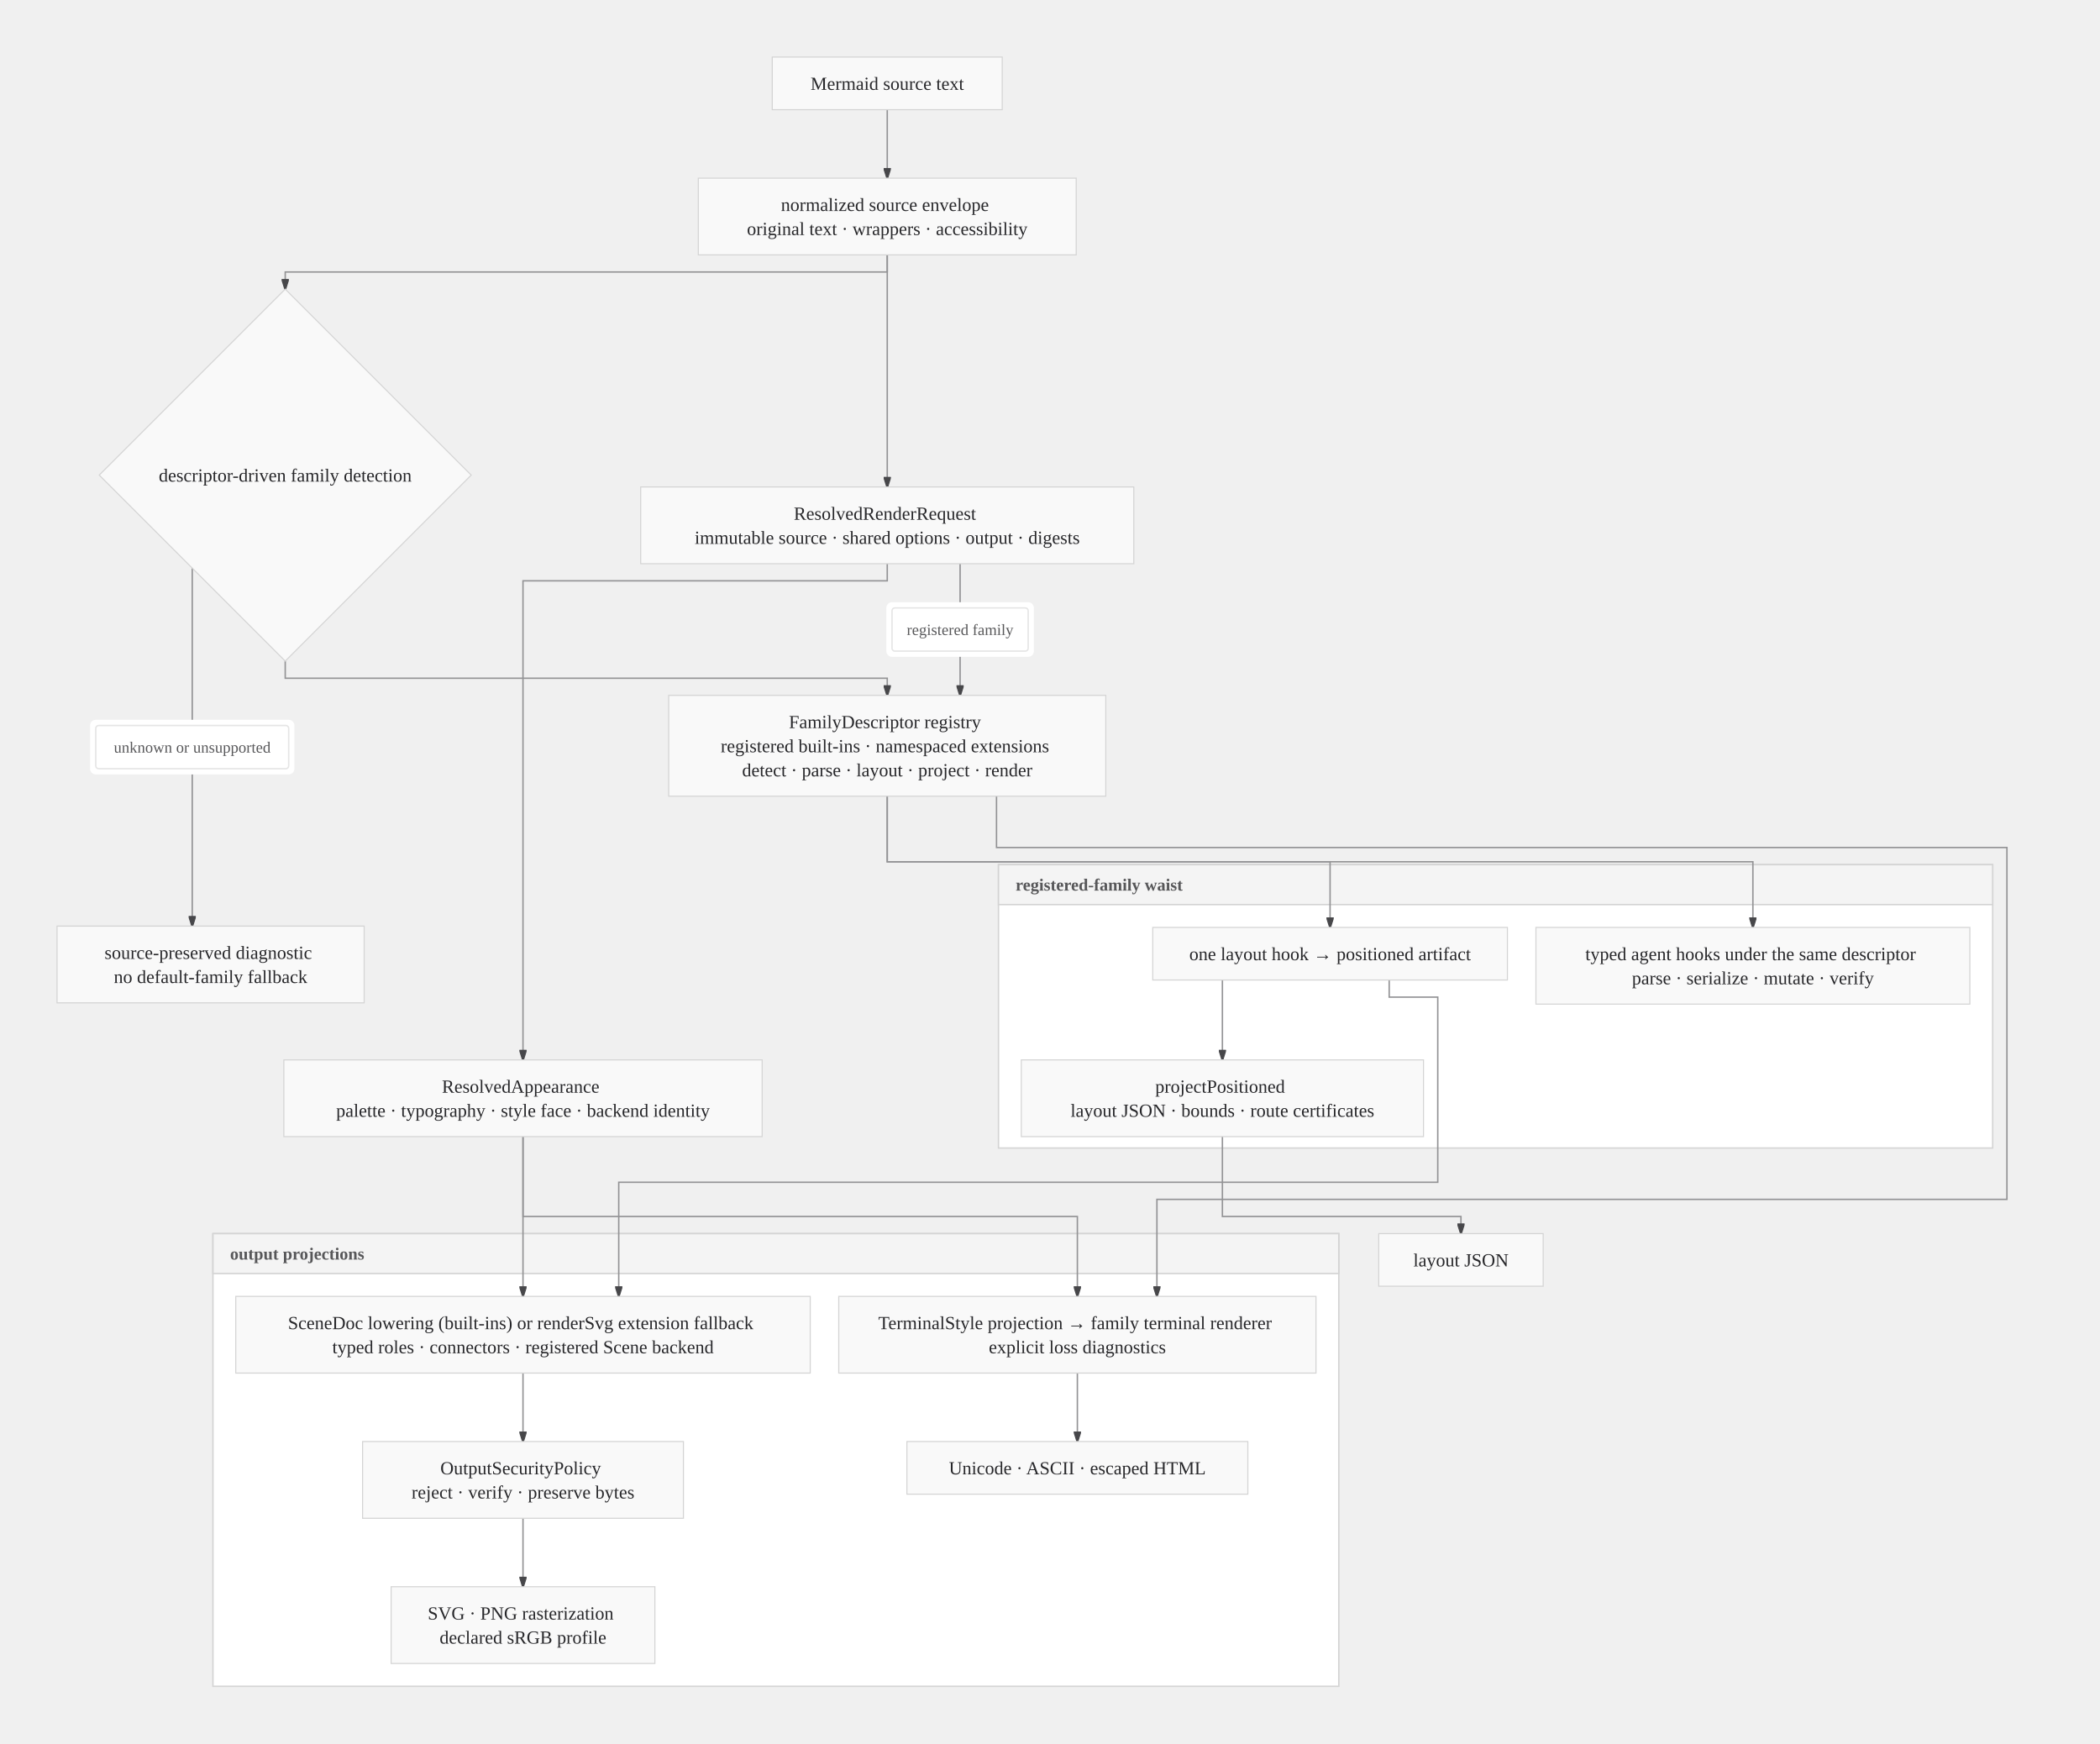
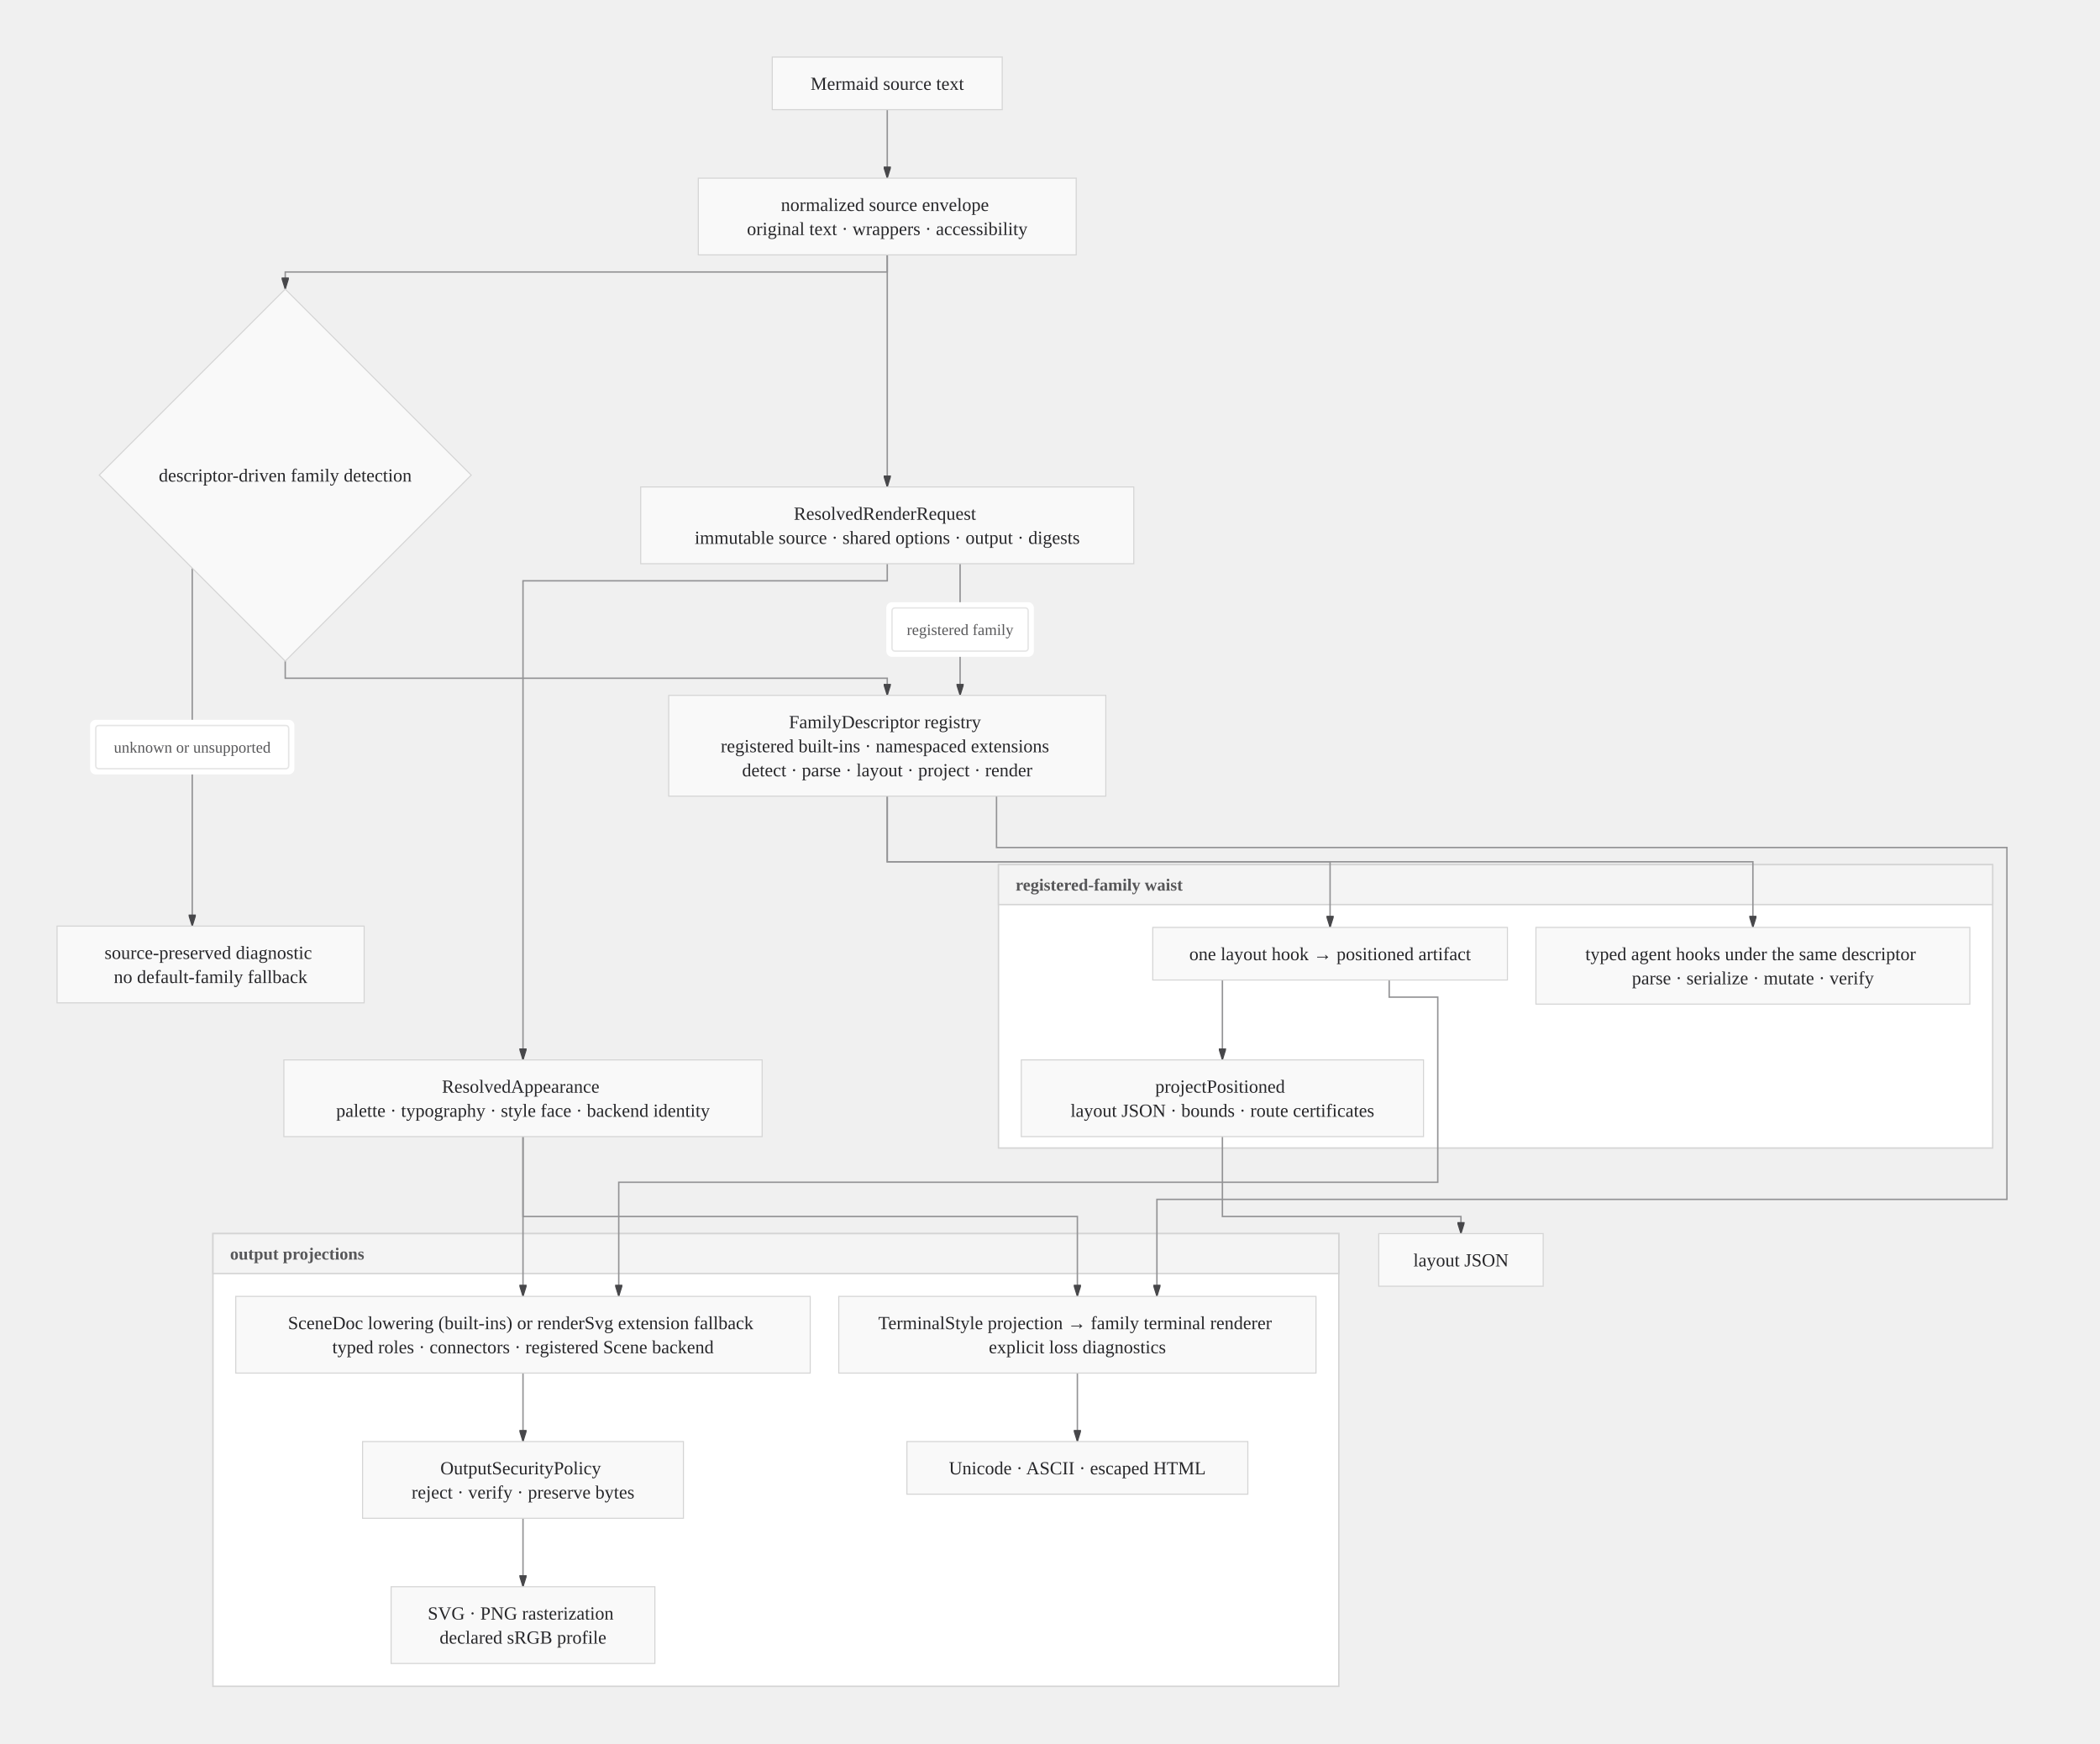
<svg xmlns="http://www.w3.org/2000/svg" width="1472.536" height="1222.333" viewBox="0 0 1472.536 1222.333" style="--bg:#FFFFFF;--fg:#27272A;--font:Inter;background:#FFFFFF">
  <style>
  text { font-family: var(--font, 'Inter'), system-ui, sans-serif; }
  svg {
    /* Derived from --bg and --fg (overridable via --line, --accent, etc.) */
    --_text:          #27272A;
    --_text-sec:      #575759;
    --_text-muted:    #707072;
    --_text-faint:    #8a8a8c;
    --_line:          #939395;
    --_arrow:         #47474a;
    --_node-fill:     #f9f9f9;
    --_node-stroke:   #d4d4d4;
    --_group-fill:    #FFFFFF;
    --_group-hdr:     #f4f4f4;
    --_inner-stroke:  #e5e5e5;
    --_key-badge:     #e9e9ea;
  }
</style>
  <defs>
-     <marker id="arrowhead" markerWidth="8" markerHeight="5" refX="7" refY="2.5" orient="auto">
+     <marker id="arrowhead" markerWidth="8" markerHeight="5" refX="8" refY="2.5" orient="auto">
      <polygon points="0 0, 8 2.5, 0 5" fill="#47474a" stroke="#47474a" stroke-width="0.75" stroke-linejoin="round" />
    </marker>
-     <marker id="arrowhead-start" markerWidth="8" markerHeight="5" refX="1" refY="2.5" orient="auto">
+     <marker id="arrowhead-start" markerWidth="8" markerHeight="5" refX="0" refY="2.5" orient="auto">
      <polygon points="8 0, 0 2.5, 8 5" fill="#47474a" stroke="#47474a" stroke-width="0.75" stroke-linejoin="round" />
    </marker>
  </defs>
  <g class="subgraph" data-id="FAMILY" data-region="subgraph" data-label="registered-family waist" data-role="group">
    <rect x="700.141" y="606.233" width="697.134" height="198.7" rx="0" ry="0" fill="#FFFFFF" stroke="#d4d4d4" stroke-width="1" data-id="group-rect:FAMILY" data-role="group" />
    <path d="M700.141,606.233 H1397.275 V634.233 H700.141 Z" fill="#f4f4f4" stroke="#d4d4d4" stroke-width="1" />
    <text x="712.141" y="620.233" font-size="12" font-weight="600" fill="#575759" dy="4.2" textLength="128.52" lengthAdjust="spacingAndGlyphs" data-font-metrics="deterministic-fit">registered-family waist</text>
  </g>
  <g class="subgraph" data-id="OUTPUTS" data-region="subgraph" data-label="output projections" data-role="group">
    <rect x="149.322" y="864.933" width="789.462" height="317.4" rx="0" ry="0" fill="#FFFFFF" stroke="#d4d4d4" stroke-width="1" data-id="group-rect:OUTPUTS" data-role="group" />
    <path d="M149.322,864.933 H938.784 V892.933 H149.322 Z" fill="#f4f4f4" stroke="#d4d4d4" stroke-width="1" />
    <text x="161.322" y="878.933" font-size="12" font-weight="600" fill="#575759" dy="4.2" textLength="103.32" lengthAdjust="spacingAndGlyphs" data-font-metrics="deterministic-fit">output projections</text>
  </g>
  <polyline class="edge" data-from="SRC" data-to="NORM" data-style="solid" data-arrow-start="false" data-arrow-end="true" data-marker-end="arrow" points="622.146,76.9 622.146,124.9" fill="none" stroke="#939395" stroke-width="1" marker-end="url(#arrowhead)" data-relationship="flowchart-edge" data-direction="forward" data-id="edge:SRC-&gt;NORM#0" data-role="edge" role="graphics-symbol" aria-roledescription="relation" aria-label="SRC to NORM" />
  <polyline class="edge" data-from="NORM" data-to="DET" data-style="solid" data-arrow-start="false" data-arrow-end="true" data-marker-end="arrow" points="622.146,178.7 622.146,190.7 200.008,190.7 200.008,202.7" fill="none" stroke="#939395" stroke-width="1" marker-end="url(#arrowhead)" data-relationship="flowchart-edge" data-direction="forward" data-id="edge:NORM-&gt;DET#0" data-role="edge" role="graphics-symbol" aria-roledescription="relation" aria-label="NORM to DET" />
  <polyline class="edge" data-from="DET" data-to="REG" data-style="solid" data-arrow-start="false" data-arrow-end="true" data-marker-end="arrow" points="200.008,463.533 200.008,475.533 622.146,475.533 622.146,487.533" fill="none" stroke="#939395" stroke-width="1" marker-end="url(#arrowhead)" data-relationship="flowchart-edge" data-direction="forward" data-id="edge:DET-&gt;REG#0" data-role="edge" role="graphics-symbol" aria-roledescription="relation" aria-label="DET to REG" />
  <polyline class="edge" data-from="DET" data-to="DIAG" data-style="solid" data-arrow-start="false" data-arrow-end="true" data-marker-end="arrow" data-label="unknown or unsupported" points="134.8,398.325 134.8,649.333" fill="none" stroke="#939395" stroke-width="1" marker-end="url(#arrowhead)" data-relationship="flowchart-edge" data-direction="forward" data-id="edge:DET-&gt;DIAG#0" data-role="edge" role="graphics-symbol" aria-roledescription="relation" aria-label="DET to DIAG: unknown or unsupported" />
  <polyline class="edge" data-from="NORM" data-to="REQ" data-style="solid" data-arrow-start="false" data-arrow-end="true" data-marker-end="arrow" points="622.146,178.7 622.146,341.433" fill="none" stroke="#939395" stroke-width="1" marker-end="url(#arrowhead)" data-relationship="flowchart-edge" data-direction="forward" data-id="edge:NORM-&gt;REQ#0" data-role="edge" role="graphics-symbol" aria-roledescription="relation" aria-label="NORM to REQ" />
  <polyline class="edge" data-from="REQ" data-to="APP" data-style="solid" data-arrow-start="false" data-arrow-end="true" data-marker-end="arrow" points="622.146,395.233 622.146,407.233 366.731,407.233 366.731,743.133" fill="none" stroke="#939395" stroke-width="1" marker-end="url(#arrowhead)" data-relationship="flowchart-edge" data-direction="forward" data-id="edge:REQ-&gt;APP#0" data-role="edge" role="graphics-symbol" aria-roledescription="relation" aria-label="REQ to APP" />
  <polyline class="edge" data-from="REQ" data-to="REG" data-style="solid" data-arrow-start="false" data-arrow-end="true" data-marker-end="arrow" data-label="registered family" points="673.227,395.233 673.227,487.533" fill="none" stroke="#939395" stroke-width="1" marker-end="url(#arrowhead)" data-relationship="flowchart-edge" data-direction="forward" data-id="edge:REQ-&gt;REG#0" data-role="edge" role="graphics-symbol" aria-roledescription="relation" aria-label="REQ to REG: registered family" />
  <polyline class="edge" data-from="REG" data-to="POS" data-style="solid" data-arrow-start="false" data-arrow-end="true" data-marker-end="arrow" points="622.146,558.233 622.146,604.233 932.666,604.233 932.666,650.233" fill="none" stroke="#939395" stroke-width="1" marker-end="url(#arrowhead)" data-relationship="flowchart-edge" data-direction="forward" data-id="edge:REG-&gt;POS#0" data-role="edge" role="graphics-symbol" aria-roledescription="relation" aria-label="REG to POS" />
  <polyline class="edge" data-from="REG" data-to="AGENT" data-style="solid" data-arrow-start="false" data-arrow-end="true" data-marker-end="arrow" points="622.146,558.233 622.146,604.233 1229.143,604.233 1229.143,650.233" fill="none" stroke="#939395" stroke-width="1" marker-end="url(#arrowhead)" data-relationship="flowchart-edge" data-direction="forward" data-id="edge:REG-&gt;AGENT#0" data-role="edge" role="graphics-symbol" aria-roledescription="relation" aria-label="REG to AGENT" />
  <polyline class="edge" data-from="POS" data-to="GRAPHICAL" data-style="solid" data-arrow-start="false" data-arrow-end="true" data-marker-end="arrow" points="974.114,687.133 974.114,699.133 1008.175,699.133 1008.175,828.933 433.867,828.933 433.867,908.933" fill="none" stroke="#939395" stroke-width="1" marker-end="url(#arrowhead)" data-relationship="flowchart-edge" data-direction="forward" data-id="edge:POS-&gt;GRAPHICAL#0" data-role="edge" role="graphics-symbol" aria-roledescription="relation" aria-label="POS to GRAPHICAL" />
  <polyline class="edge" data-from="APP" data-to="GRAPHICAL" data-style="solid" data-arrow-start="false" data-arrow-end="true" data-marker-end="arrow" points="366.731,796.933 366.731,908.933" fill="none" stroke="#939395" stroke-width="1" marker-end="url(#arrowhead)" data-relationship="flowchart-edge" data-direction="forward" data-id="edge:APP-&gt;GRAPHICAL#0" data-role="edge" role="graphics-symbol" aria-roledescription="relation" aria-label="APP to GRAPHICAL" />
  <polyline class="edge" data-from="APP" data-to="TERMINAL" data-style="solid" data-arrow-start="false" data-arrow-end="true" data-marker-end="arrow" points="366.731,796.933 366.731,852.933 755.461,852.933 755.461,908.933" fill="none" stroke="#939395" stroke-width="1" marker-end="url(#arrowhead)" data-relationship="flowchart-edge" data-direction="forward" data-id="edge:APP-&gt;TERMINAL#0" data-role="edge" role="graphics-symbol" aria-roledescription="relation" aria-label="APP to TERMINAL" />
  <polyline class="edge" data-from="REG" data-to="TERMINAL" data-style="solid" data-arrow-start="false" data-arrow-end="true" data-marker-end="arrow" points="698.767,558.233 698.767,594.233 1407.275,594.233 1407.275,840.933 811.236,840.933 811.236,908.933" fill="none" stroke="#939395" stroke-width="1" marker-end="url(#arrowhead)" data-relationship="flowchart-edge" data-direction="forward" data-id="edge:REG-&gt;TERMINAL#0" data-role="edge" role="graphics-symbol" aria-roledescription="relation" aria-label="REG to TERMINAL" />
  <polyline class="edge" data-from="PROJ" data-to="LAYOUTJSON" data-style="solid" data-arrow-start="false" data-arrow-end="true" data-marker-end="arrow" points="857.158,796.933 857.158,852.933 1024.438,852.933 1024.438,864.933" fill="none" stroke="#939395" stroke-width="1" marker-end="url(#arrowhead)" data-relationship="flowchart-edge" data-direction="forward" data-id="edge:PROJ-&gt;LAYOUTJSON#0" data-role="edge" role="graphics-symbol" aria-roledescription="relation" aria-label="PROJ to LAYOUTJSON" />
  <polyline class="edge" data-from="POS" data-to="PROJ" data-style="solid" data-arrow-start="false" data-arrow-end="true" data-marker-end="arrow" points="857.158,687.133 857.158,743.133" fill="none" stroke="#939395" stroke-width="1" marker-end="url(#arrowhead)" data-relationship="flowchart-edge" data-direction="forward" data-id="edge:POS-&gt;PROJ#0" data-role="edge" role="graphics-symbol" aria-roledescription="relation" aria-label="POS to PROJ" />
  <polyline class="edge" data-from="GRAPHICAL" data-to="SECURITY" data-style="solid" data-arrow-start="false" data-arrow-end="true" data-marker-end="arrow" points="366.731,962.733 366.731,1010.733" fill="none" stroke="#939395" stroke-width="1" marker-end="url(#arrowhead)" data-relationship="flowchart-edge" data-direction="forward" data-id="edge:GRAPHICAL-&gt;SECURITY#0" data-role="edge" role="graphics-symbol" aria-roledescription="relation" aria-label="GRAPHICAL to SECURITY" />
  <polyline class="edge" data-from="SECURITY" data-to="IMAGE" data-style="solid" data-arrow-start="false" data-arrow-end="true" data-marker-end="arrow" points="366.731,1064.533 366.731,1112.533" fill="none" stroke="#939395" stroke-width="1" marker-end="url(#arrowhead)" data-relationship="flowchart-edge" data-direction="forward" data-id="edge:SECURITY-&gt;IMAGE#0" data-role="edge" role="graphics-symbol" aria-roledescription="relation" aria-label="SECURITY to IMAGE" />
  <polyline class="edge" data-from="TERMINAL" data-to="TEXT" data-style="solid" data-arrow-start="false" data-arrow-end="true" data-marker-end="arrow" points="755.461,962.733 755.461,1010.733" fill="none" stroke="#939395" stroke-width="1" marker-end="url(#arrowhead)" data-relationship="flowchart-edge" data-direction="forward" data-id="edge:TERMINAL-&gt;TEXT#0" data-role="edge" role="graphics-symbol" aria-roledescription="relation" aria-label="TERMINAL to TEXT" />
  <g class="edge-label" data-from="DET" data-to="DIAG" data-label="unknown or unsupported">
    <rect class="edge-label-halo" x="63.169" y="504.679" width="143.262" height="38.3" rx="4" ry="4" fill="#FFFFFF" stroke="none" />
    <rect x="67.169" y="508.679" width="135.262" height="30.3" rx="2" ry="2" fill="#FFFFFF" stroke="#e5e5e5" stroke-width="1" />
    <text x="134.8" y="523.829" text-anchor="middle" font-size="11" font-weight="400" fill="#575759" dy="3.85" textLength="119.262" lengthAdjust="spacingAndGlyphs" data-font-metrics="deterministic-fit">unknown or unsupported</text>
  </g>
  <g class="edge-label" data-from="REQ" data-to="REG" data-label="registered family">
    <rect class="edge-label-halo" x="621.495" y="422.233" width="103.464" height="38.3" rx="4" ry="4" fill="#FFFFFF" stroke="none" />
    <rect x="625.495" y="426.233" width="95.464" height="30.3" rx="2" ry="2" fill="#FFFFFF" stroke="#e5e5e5" stroke-width="1" />
    <text x="673.227" y="441.383" text-anchor="middle" font-size="11" font-weight="400" fill="#575759" dy="3.85" textLength="79.464" lengthAdjust="spacingAndGlyphs" data-font-metrics="deterministic-fit">registered family</text>
  </g>
  <g class="node" data-id="SRC" data-label="Mermaid source text" data-shape="rectangle" data-role="node">
    <rect x="541.52" y="40" width="161.251" height="36.9" rx="0" ry="0" fill="#f9f9f9" stroke="#d4d4d4" stroke-width="0.75" data-id="node-shape:SRC" data-role="node" />
    <text x="622.146" y="58.45" text-anchor="middle" font-size="13" font-weight="500" fill="#27272A" dy="4.55" textLength="121.251" lengthAdjust="spacingAndGlyphs" data-font-metrics="deterministic-fit">Mermaid source text</text>
  </g>
  <g class="node" data-id="NORM" data-label="normalized source envelope original text · wrappers · accessibility" data-shape="rectangle" data-role="node">
    <rect x="489.65" y="124.9" width="264.991" height="53.8" rx="0" ry="0" fill="#f9f9f9" stroke="#d4d4d4" stroke-width="0.75" data-id="node-shape:NORM" data-role="node" />
    <text x="622.146" y="151.8" text-anchor="middle" font-size="13" font-weight="500" fill="#27272A">
      <tspan x="622.146" dy="-3.9" textLength="169.416" lengthAdjust="spacingAndGlyphs" data-font-metrics="deterministic-fit">normalized source envelope</tspan>
      <tspan x="622.146" dy="16.9" textLength="224.991" lengthAdjust="spacingAndGlyphs" data-font-metrics="deterministic-fit">original text · wrappers · accessibility</tspan>
    </text>
  </g>
  <g class="node" data-id="DET" data-label="descriptor-driven family detection" data-shape="diamond" data-role="node">
    <polygon points="200.008,202.7 330.424,333.116 200.008,463.533 69.591,333.116" fill="#f9f9f9" stroke="#d4d4d4" stroke-width="0.75" data-id="node-shape:DET" data-role="node" />
    <text x="200.008" y="333.116" text-anchor="middle" font-size="13" font-weight="500" fill="#27272A" dy="4.55" textLength="196.833" lengthAdjust="spacingAndGlyphs" data-font-metrics="deterministic-fit">descriptor-driven family detection</text>
  </g>
  <g class="node" data-id="DIAG" data-label="source-preserved diagnostic no default-family fallback" data-shape="rectangle" data-role="node">
    <rect x="40" y="649.333" width="215.344" height="53.8" rx="0" ry="0" fill="#f9f9f9" stroke="#d4d4d4" stroke-width="0.75" data-id="node-shape:DIAG" data-role="node" />
    <text x="147.672" y="676.233" text-anchor="middle" font-size="13" font-weight="500" fill="#27272A">
      <tspan x="147.672" dy="-3.9" textLength="175.344" lengthAdjust="spacingAndGlyphs" data-font-metrics="deterministic-fit">source-preserved diagnostic</tspan>
      <tspan x="147.672" dy="16.9" textLength="141.999" lengthAdjust="spacingAndGlyphs" data-font-metrics="deterministic-fit">no default-family fallback</tspan>
    </text>
  </g>
  <g class="node" data-id="REQ" data-label="ResolvedRenderRequest immutable source · shared options · output · digests" data-shape="rectangle" data-role="node">
    <rect x="449.266" y="341.433" width="345.76" height="53.8" rx="0" ry="0" fill="#f9f9f9" stroke="#d4d4d4" stroke-width="0.75" data-id="node-shape:REQ" data-role="node" />
    <text x="622.146" y="368.333" text-anchor="middle" font-size="13" font-weight="500" fill="#27272A">
      <tspan x="622.146" dy="-3.9" textLength="151.632" lengthAdjust="spacingAndGlyphs" data-font-metrics="deterministic-fit">ResolvedRenderRequest</tspan>
      <tspan x="622.146" dy="16.9" textLength="305.76" lengthAdjust="spacingAndGlyphs" data-font-metrics="deterministic-fit">immutable source · shared options · output · digests</tspan>
    </text>
  </g>
  <g class="node" data-id="REG" data-label="FamilyDescriptor registry registered built-ins · namespaced extensions detect · parse · layout · project · render" data-shape="rectangle" data-role="node">
    <rect x="468.902" y="487.533" width="306.487" height="70.7" rx="0" ry="0" fill="#f9f9f9" stroke="#d4d4d4" stroke-width="0.75" data-id="node-shape:REG" data-role="node" />
    <text x="622.146" y="522.883" text-anchor="middle" font-size="13" font-weight="500" fill="#27272A">
      <tspan x="622.146" dy="-12.35" textLength="153.855" lengthAdjust="spacingAndGlyphs" data-font-metrics="deterministic-fit">FamilyDescriptor registry</tspan>
      <tspan x="622.146" dy="16.9" textLength="266.487" lengthAdjust="spacingAndGlyphs" data-font-metrics="deterministic-fit">registered built-ins · namespaced extensions</tspan>
      <tspan x="622.146" dy="16.9" textLength="239.07" lengthAdjust="spacingAndGlyphs" data-font-metrics="deterministic-fit">detect · parse · layout · project · render</tspan>
    </text>
  </g>
  <g class="node" data-id="APP" data-label="ResolvedAppearance palette · typography · style face · backend identity" data-shape="rectangle" data-role="node">
    <rect x="199.038" y="743.133" width="335.386" height="53.8" rx="0" ry="0" fill="#f9f9f9" stroke="#d4d4d4" stroke-width="0.75" data-id="node-shape:APP" data-role="node" />
    <text x="366.731" y="770.033" text-anchor="middle" font-size="13" font-weight="500" fill="#27272A">
      <tspan x="366.731" dy="-3.9" textLength="132.366" lengthAdjust="spacingAndGlyphs" data-font-metrics="deterministic-fit">ResolvedAppearance</tspan>
      <tspan x="366.731" dy="16.9" textLength="295.386" lengthAdjust="spacingAndGlyphs" data-font-metrics="deterministic-fit">palette · typography · style face · backend identity</tspan>
    </text>
  </g>
  <g class="node" data-id="POS" data-label="one layout hook → positioned artifact" data-shape="rectangle" data-role="node">
    <rect x="808.322" y="650.233" width="248.689" height="36.9" rx="0" ry="0" fill="#f9f9f9" stroke="#d4d4d4" stroke-width="0.75" data-id="node-shape:POS" data-role="node" />
    <text x="932.666" y="668.683" text-anchor="middle" font-size="13" font-weight="500" fill="#27272A" dy="4.55" textLength="208.689" lengthAdjust="spacingAndGlyphs" data-font-metrics="deterministic-fit">one layout hook → positioned artifact</text>
  </g>
  <g class="node" data-id="PROJ" data-label="projectPositioned layout JSON · bounds · route certificates" data-shape="rectangle" data-role="node">
    <rect x="716.141" y="743.133" width="282.034" height="53.8" rx="0" ry="0" fill="#f9f9f9" stroke="#d4d4d4" stroke-width="0.75" data-id="node-shape:PROJ" data-role="node" />
    <text x="857.158" y="770.033" text-anchor="middle" font-size="13" font-weight="500" fill="#27272A">
      <tspan x="857.158" dy="-3.9" textLength="105.69" lengthAdjust="spacingAndGlyphs" data-font-metrics="deterministic-fit">projectPositioned</tspan>
      <tspan x="857.158" dy="16.9" textLength="242.034" lengthAdjust="spacingAndGlyphs" data-font-metrics="deterministic-fit">layout JSON · bounds · route certificates</tspan>
    </text>
  </g>
  <g class="node" data-id="AGENT" data-label="typed agent hooks under the same descriptor parse · serialize · mutate · verify" data-shape="rectangle" data-role="node">
    <rect x="1077.011" y="650.233" width="304.264" height="53.8" rx="0" ry="0" fill="#f9f9f9" stroke="#d4d4d4" stroke-width="0.75" data-id="node-shape:AGENT" data-role="node" />
    <text x="1229.143" y="677.133" text-anchor="middle" font-size="13" font-weight="500" fill="#27272A">
      <tspan x="1229.143" dy="-3.9" textLength="264.264" lengthAdjust="spacingAndGlyphs" data-font-metrics="deterministic-fit">typed agent hooks under the same descriptor</tspan>
      <tspan x="1229.143" dy="16.9" textLength="196.092" lengthAdjust="spacingAndGlyphs" data-font-metrics="deterministic-fit">parse · serialize · mutate · verify</tspan>
    </text>
  </g>
  <g class="node" data-id="GRAPHICAL" data-label="SceneDoc lowering (built-ins) or renderSvg extension fallback typed roles · connectors · registered Scene backend" data-shape="rectangle" data-role="node">
    <rect x="165.322" y="908.933" width="402.817" height="53.8" rx="0" ry="0" fill="#f9f9f9" stroke="#d4d4d4" stroke-width="0.75" data-id="node-shape:GRAPHICAL" data-role="node" />
    <text x="366.731" y="935.833" text-anchor="middle" font-size="13" font-weight="500" fill="#27272A">
      <tspan x="366.731" dy="-3.9" textLength="362.817" lengthAdjust="spacingAndGlyphs" data-font-metrics="deterministic-fit">SceneDoc lowering (built-ins) or renderSvg extension fallback</tspan>
      <tspan x="366.731" dy="16.9" textLength="316.875" lengthAdjust="spacingAndGlyphs" data-font-metrics="deterministic-fit">typed roles · connectors · registered Scene backend</tspan>
    </text>
  </g>
  <g class="node" data-id="SECURITY" data-label="OutputSecurityPolicy reject · verify · preserve bytes" data-shape="rectangle" data-role="node">
    <rect x="254.242" y="1010.733" width="224.977" height="53.8" rx="0" ry="0" fill="#f9f9f9" stroke="#d4d4d4" stroke-width="0.75" data-id="node-shape:SECURITY" data-role="node" />
    <text x="366.731" y="1037.633" text-anchor="middle" font-size="13" font-weight="500" fill="#27272A">
      <tspan x="366.731" dy="-3.9" textLength="126.438" lengthAdjust="spacingAndGlyphs" data-font-metrics="deterministic-fit">OutputSecurityPolicy</tspan>
      <tspan x="366.731" dy="16.9" textLength="184.977" lengthAdjust="spacingAndGlyphs" data-font-metrics="deterministic-fit">reject · verify · preserve bytes</tspan>
    </text>
  </g>
  <g class="node" data-id="IMAGE" data-label="SVG · PNG rasterization declared sRGB profile" data-shape="rectangle" data-role="node">
    <rect x="274.249" y="1112.533" width="184.963" height="53.8" rx="0" ry="0" fill="#f9f9f9" stroke="#d4d4d4" stroke-width="0.75" data-id="node-shape:IMAGE" data-role="node" />
    <text x="366.731" y="1139.433" text-anchor="middle" font-size="13" font-weight="500" fill="#27272A">
      <tspan x="366.731" dy="-3.9" textLength="144.963" lengthAdjust="spacingAndGlyphs" data-font-metrics="deterministic-fit">SVG · PNG rasterization</tspan>
      <tspan x="366.731" dy="16.9" textLength="130.884" lengthAdjust="spacingAndGlyphs" data-font-metrics="deterministic-fit">declared sRGB profile</tspan>
    </text>
  </g>
  <g class="node" data-id="TERMINAL" data-label="TerminalStyle projection → family terminal renderer explicit loss diagnostics" data-shape="rectangle" data-role="node">
    <rect x="588.139" y="908.933" width="334.645" height="53.8" rx="0" ry="0" fill="#f9f9f9" stroke="#d4d4d4" stroke-width="0.75" data-id="node-shape:TERMINAL" data-role="node" />
    <text x="755.461" y="935.833" text-anchor="middle" font-size="13" font-weight="500" fill="#27272A">
      <tspan x="755.461" dy="-3.9" textLength="294.645" lengthAdjust="spacingAndGlyphs" data-font-metrics="deterministic-fit">TerminalStyle projection → family terminal renderer</tspan>
      <tspan x="755.461" dy="16.9" textLength="141.258" lengthAdjust="spacingAndGlyphs" data-font-metrics="deterministic-fit">explicit loss diagnostics</tspan>
    </text>
  </g>
  <g class="node" data-id="TEXT" data-label="Unicode · ASCII · escaped HTML" data-shape="rectangle" data-role="node">
    <rect x="635.933" y="1010.733" width="239.056" height="36.9" rx="0" ry="0" fill="#f9f9f9" stroke="#d4d4d4" stroke-width="0.75" data-id="node-shape:TEXT" data-role="node" />
    <text x="755.461" y="1029.183" text-anchor="middle" font-size="13" font-weight="500" fill="#27272A" dy="4.55" textLength="199.056" lengthAdjust="spacingAndGlyphs" data-font-metrics="deterministic-fit">Unicode · ASCII · escaped HTML</text>
  </g>
  <g class="node" data-id="LAYOUTJSON" data-label="layout JSON" data-shape="rectangle" data-role="node">
    <rect x="966.784" y="864.933" width="115.309" height="36.9" rx="0" ry="0" fill="#f9f9f9" stroke="#d4d4d4" stroke-width="0.75" data-id="node-shape:LAYOUTJSON" data-role="node" />
    <text x="1024.438" y="883.383" text-anchor="middle" font-size="13" font-weight="500" fill="#27272A" dy="4.55" textLength="75.309" lengthAdjust="spacingAndGlyphs" data-font-metrics="deterministic-fit">layout JSON</text>
  </g>
</svg>
